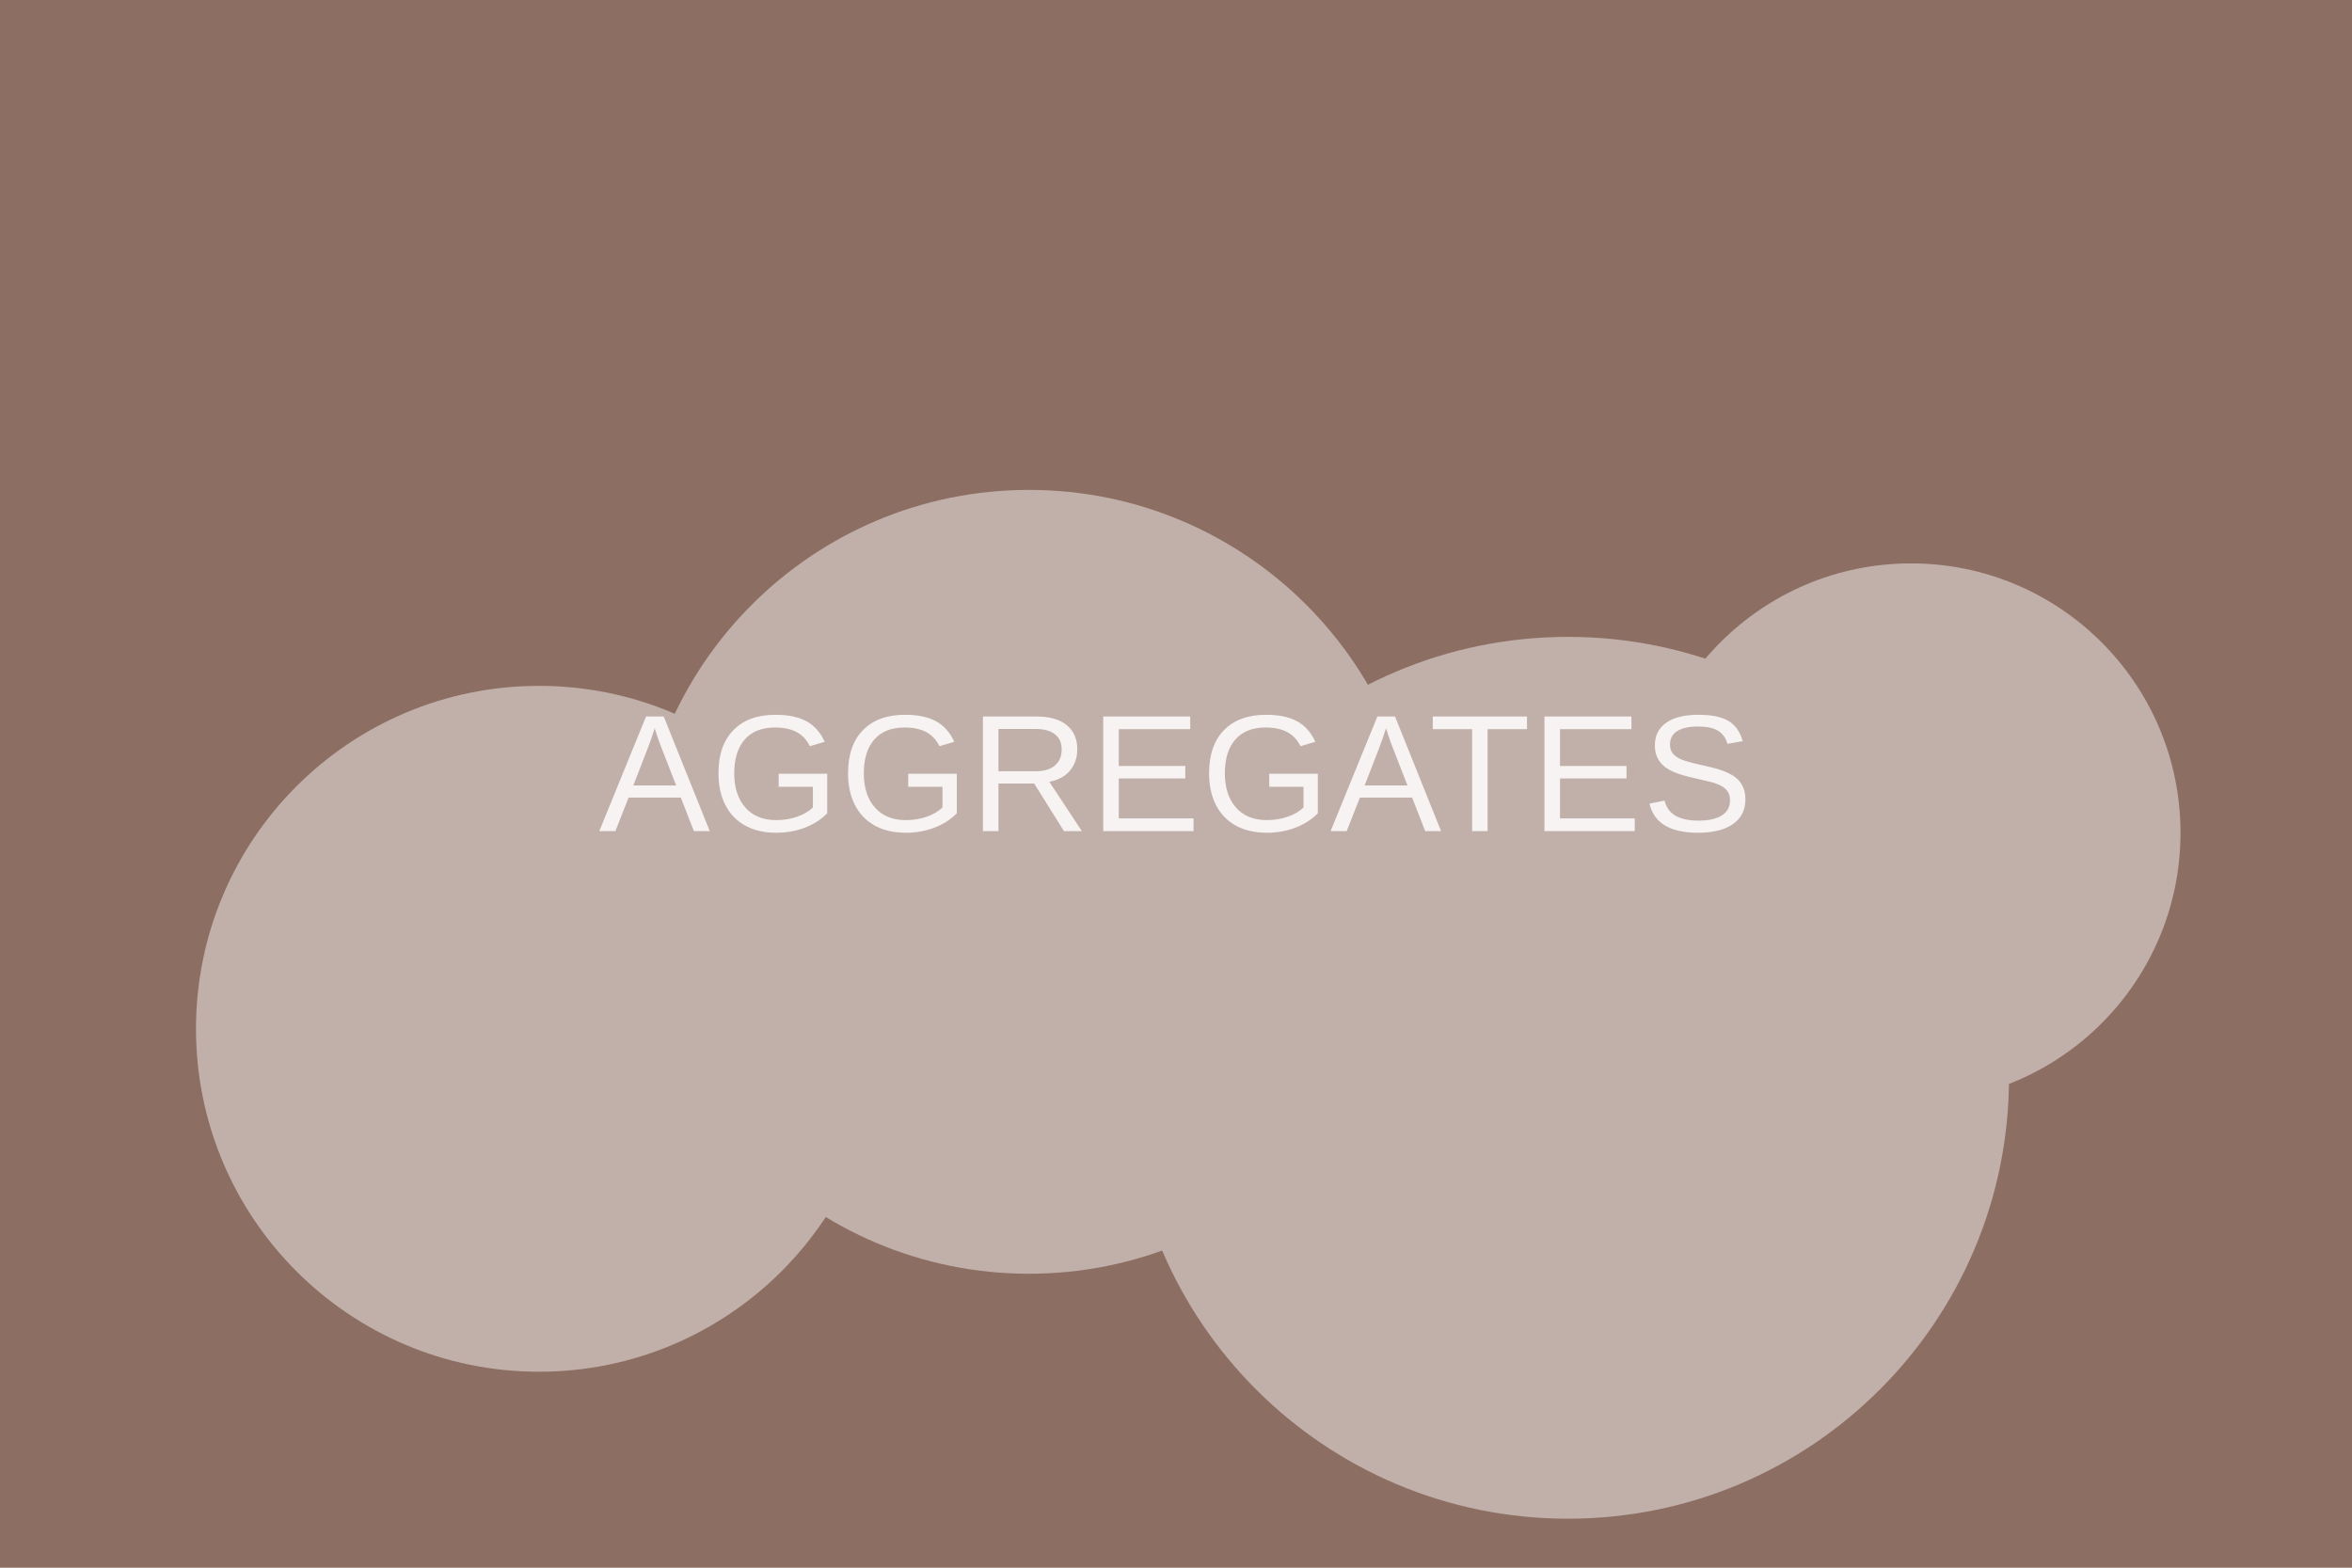
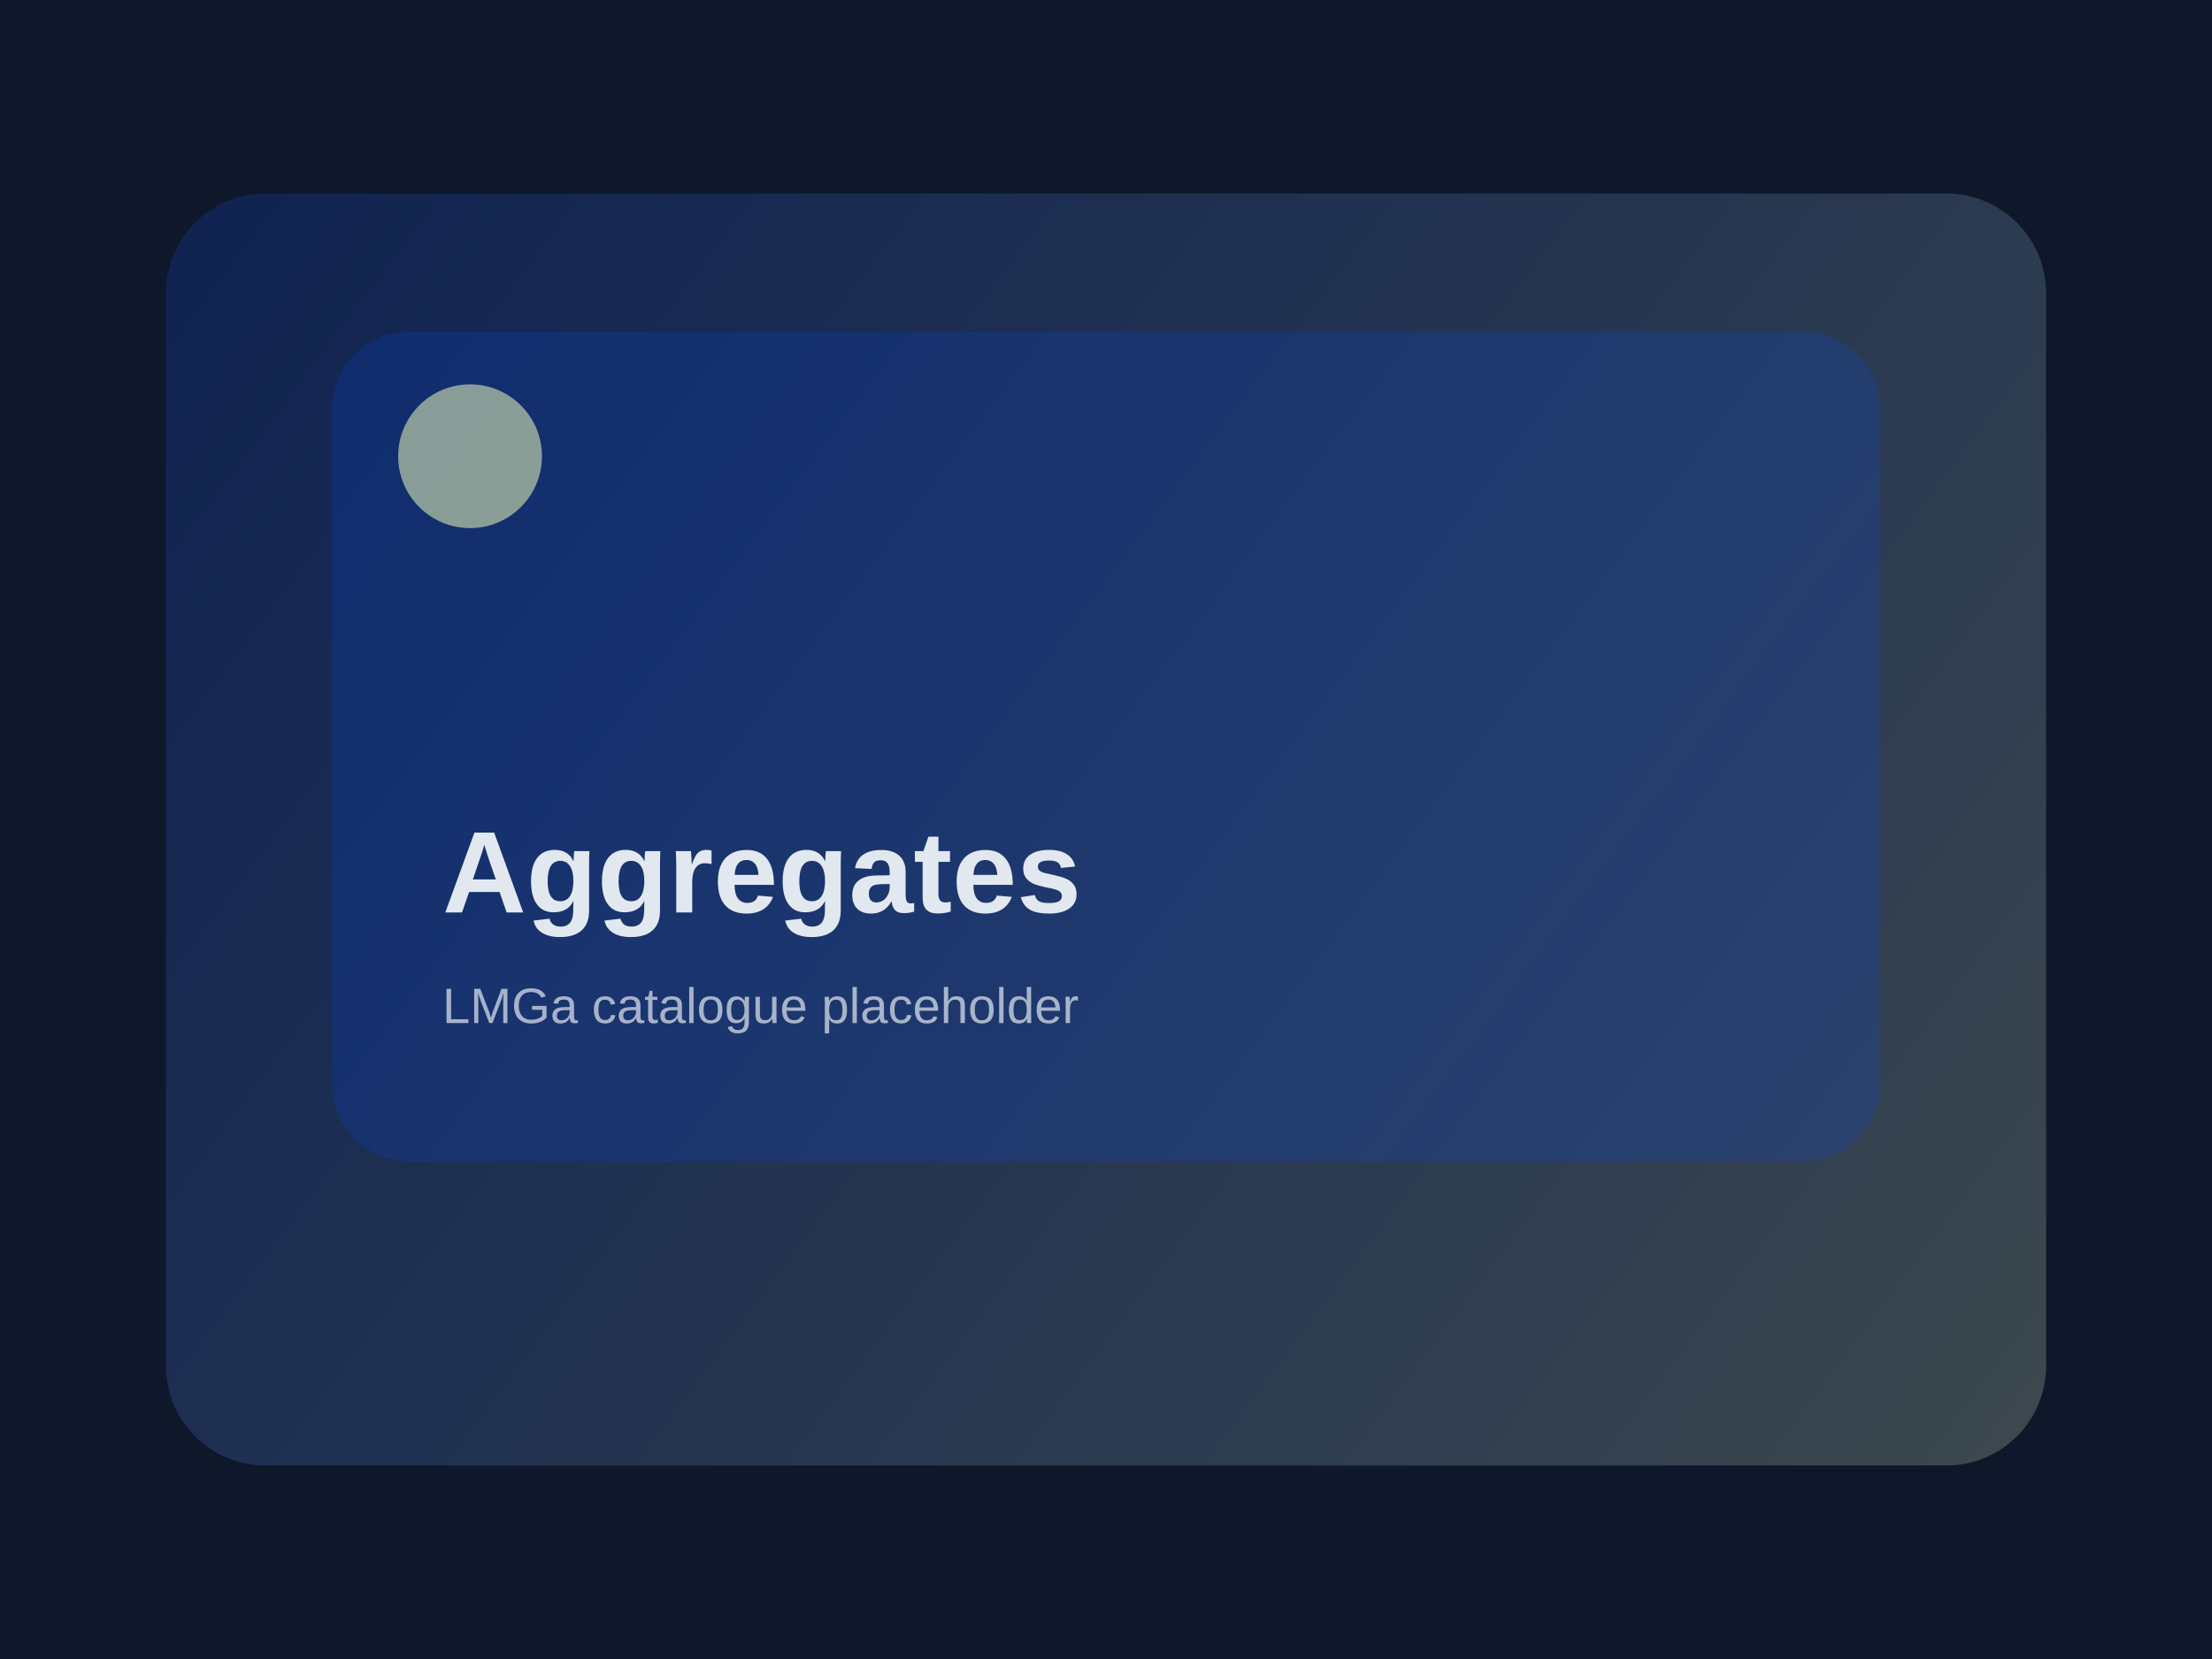
- <svg xmlns="http://www.w3.org/2000/svg" viewBox="0 0 960 640">
-   <rect width="960" height="640" fill="#8d6e63" />
-   <g fill="#d7ccc8" opacity="0.7">
-     <circle cx="220" cy="420" r="140" />
-     <circle cx="420" cy="360" r="160" />
-     <circle cx="640" cy="440" r="180" />
-     <circle cx="780" cy="340" r="110" />
-   </g>
-   <text x="50%" y="50%" dominant-baseline="middle" text-anchor="middle" font-family="Arial, sans-serif" font-size="68" fill="#ffffff" opacity="0.85">
-     AGGREGATES
-   </text>
+ <svg xmlns="http://www.w3.org/2000/svg" width="800" height="600" viewBox="0 0 800 600" fill="none">
+   <defs>
+     <linearGradient id="g" x1="0" y1="0" x2="800" y2="600" gradientUnits="userSpaceOnUse">
+       <stop offset="0" stop-color="#0046f5" stop-opacity="0.55" />
+       <stop offset="1" stop-color="#d7e8b3" stop-opacity="0.75" />
+     </linearGradient>
+   </defs>
+   <rect width="800" height="600" fill="#0f172a" />
+   <rect x="60" y="70" width="680" height="460" rx="36" fill="url(#g)" opacity="0.35" />
+   <rect x="120" y="120" width="560" height="300" rx="28" fill="#0046f5" opacity="0.18" />
+   <circle cx="170" cy="165" r="26" fill="#d7e8b3" opacity="0.6" />
+   <text x="160" y="330" font-family="Arial, Helvetica, sans-serif" font-size="42" font-weight="700" fill="#e2e8f0">Aggregates</text>
+   <text x="160" y="370" font-family="Arial, Helvetica, sans-serif" font-size="18" font-weight="500" fill="#e2e8f0" opacity="0.7">LMGa catalogue placeholder</text>
</svg>
